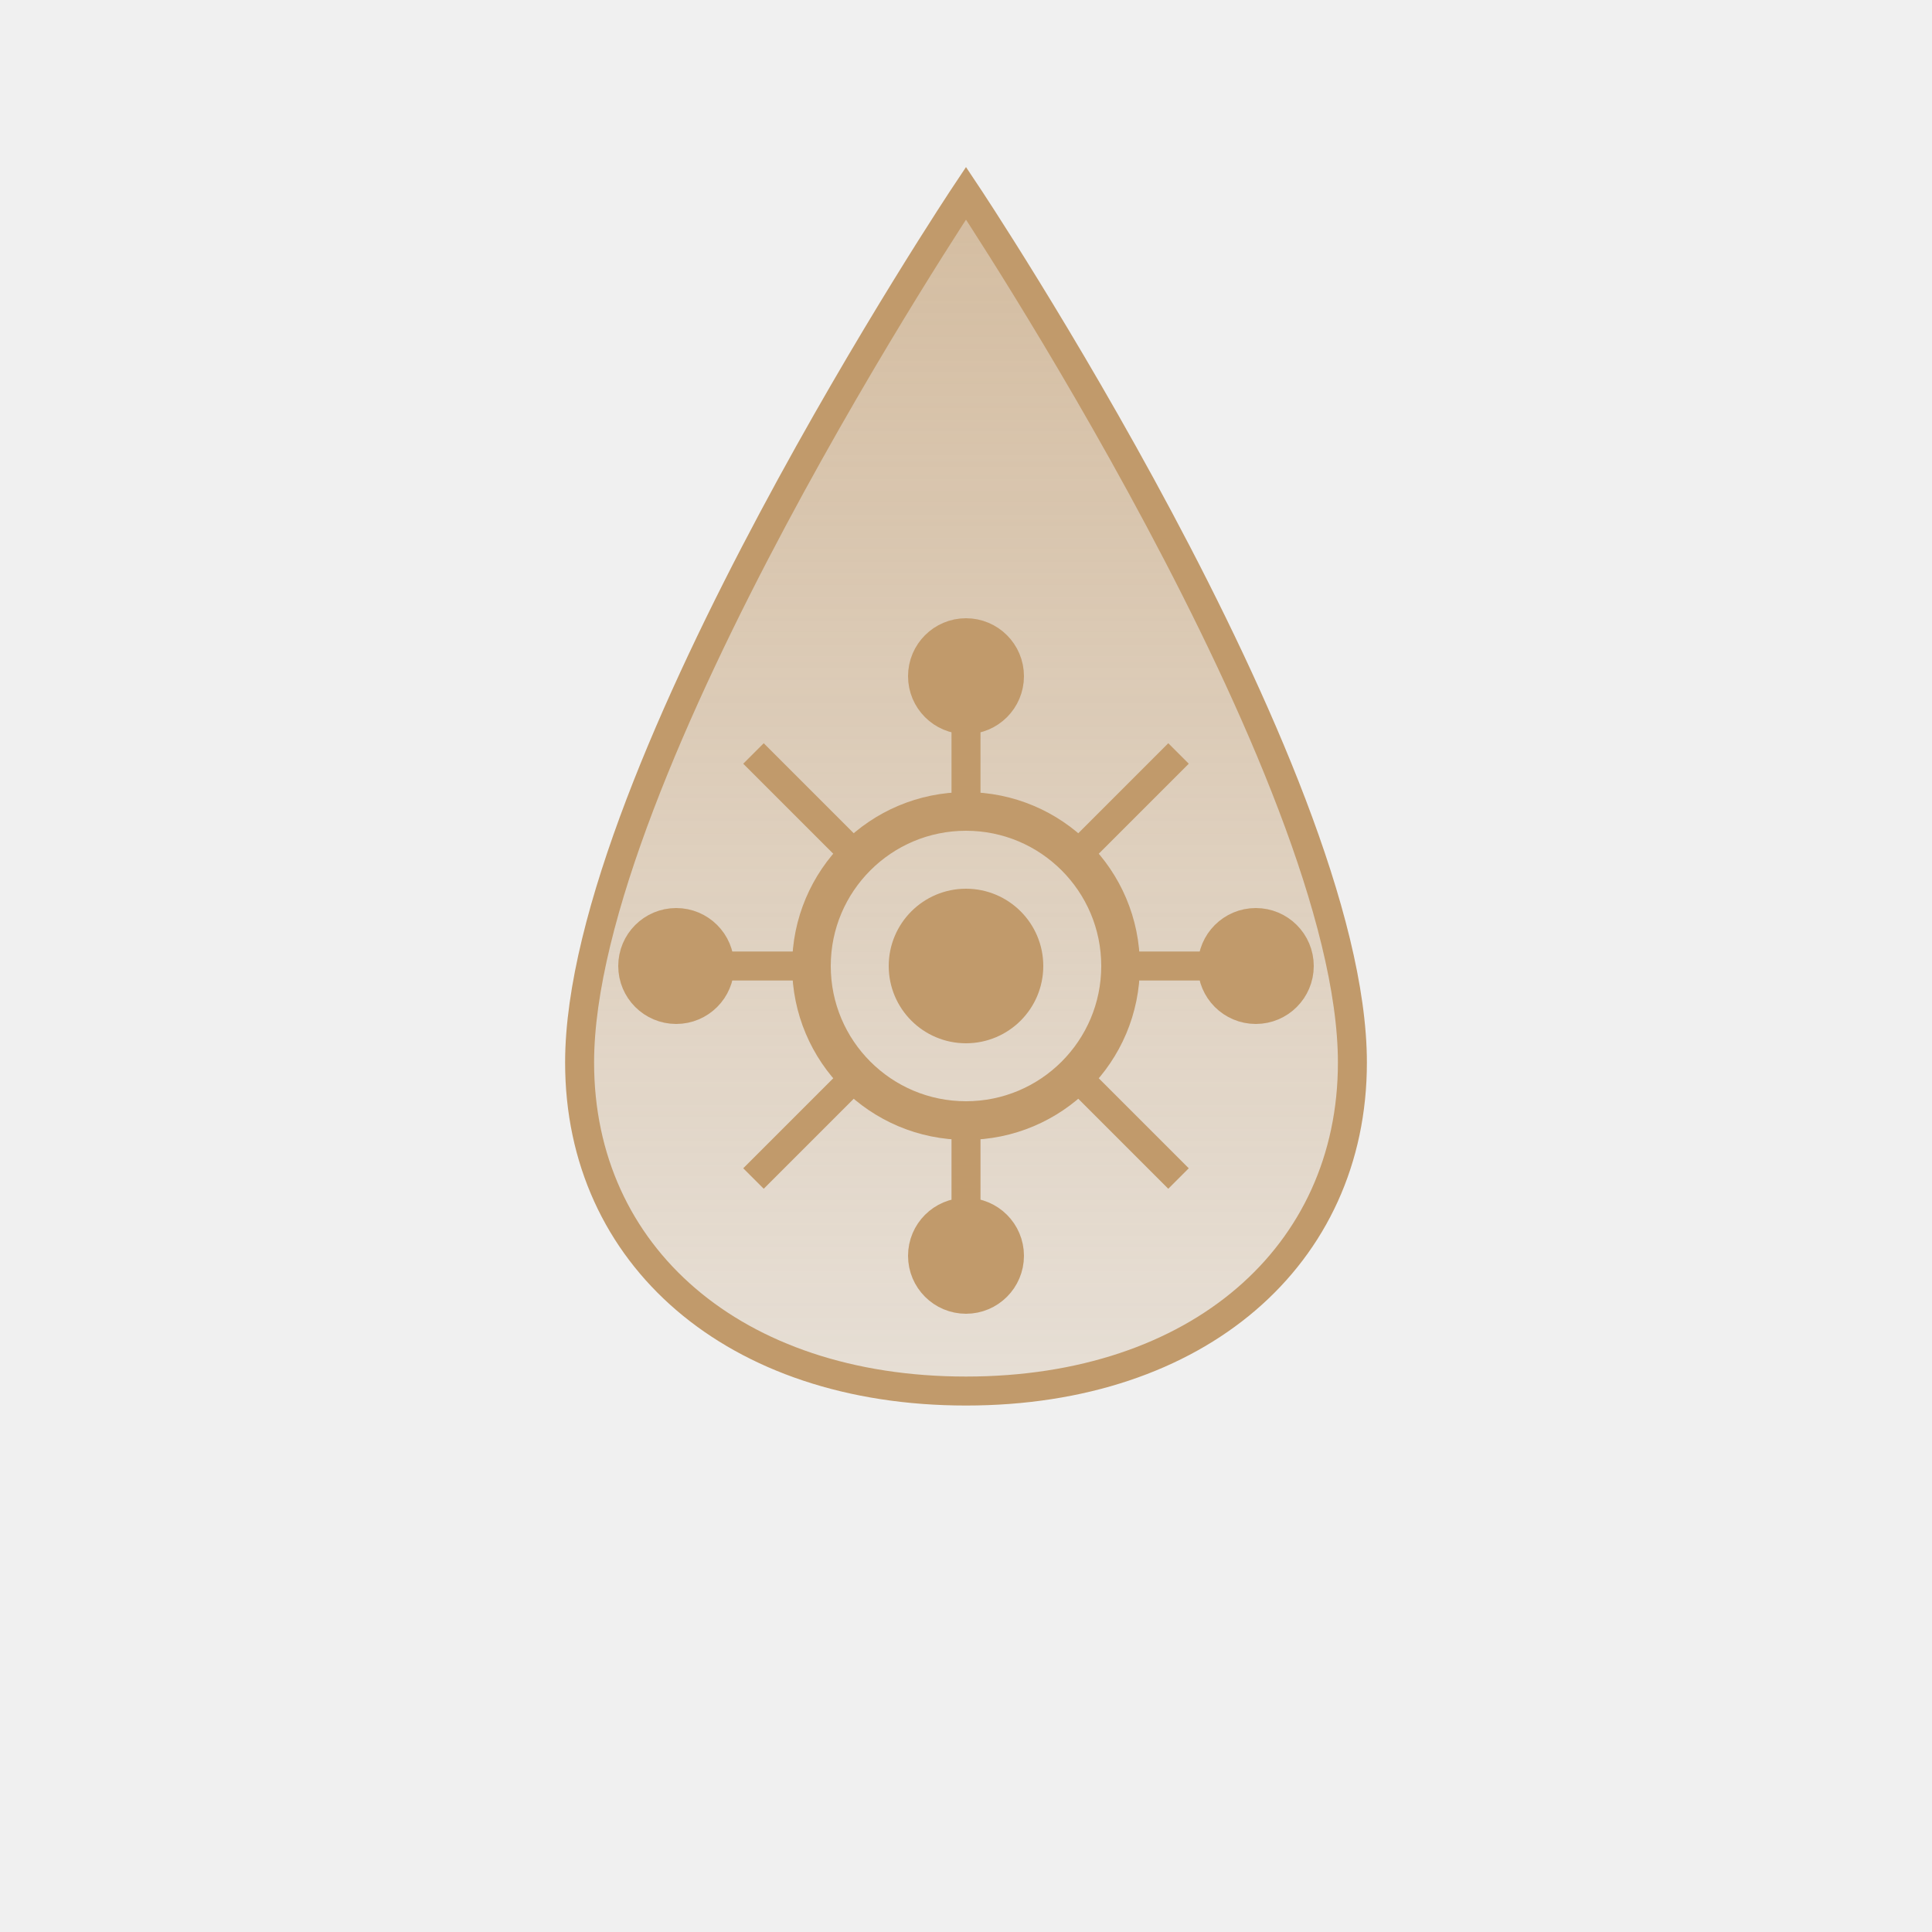
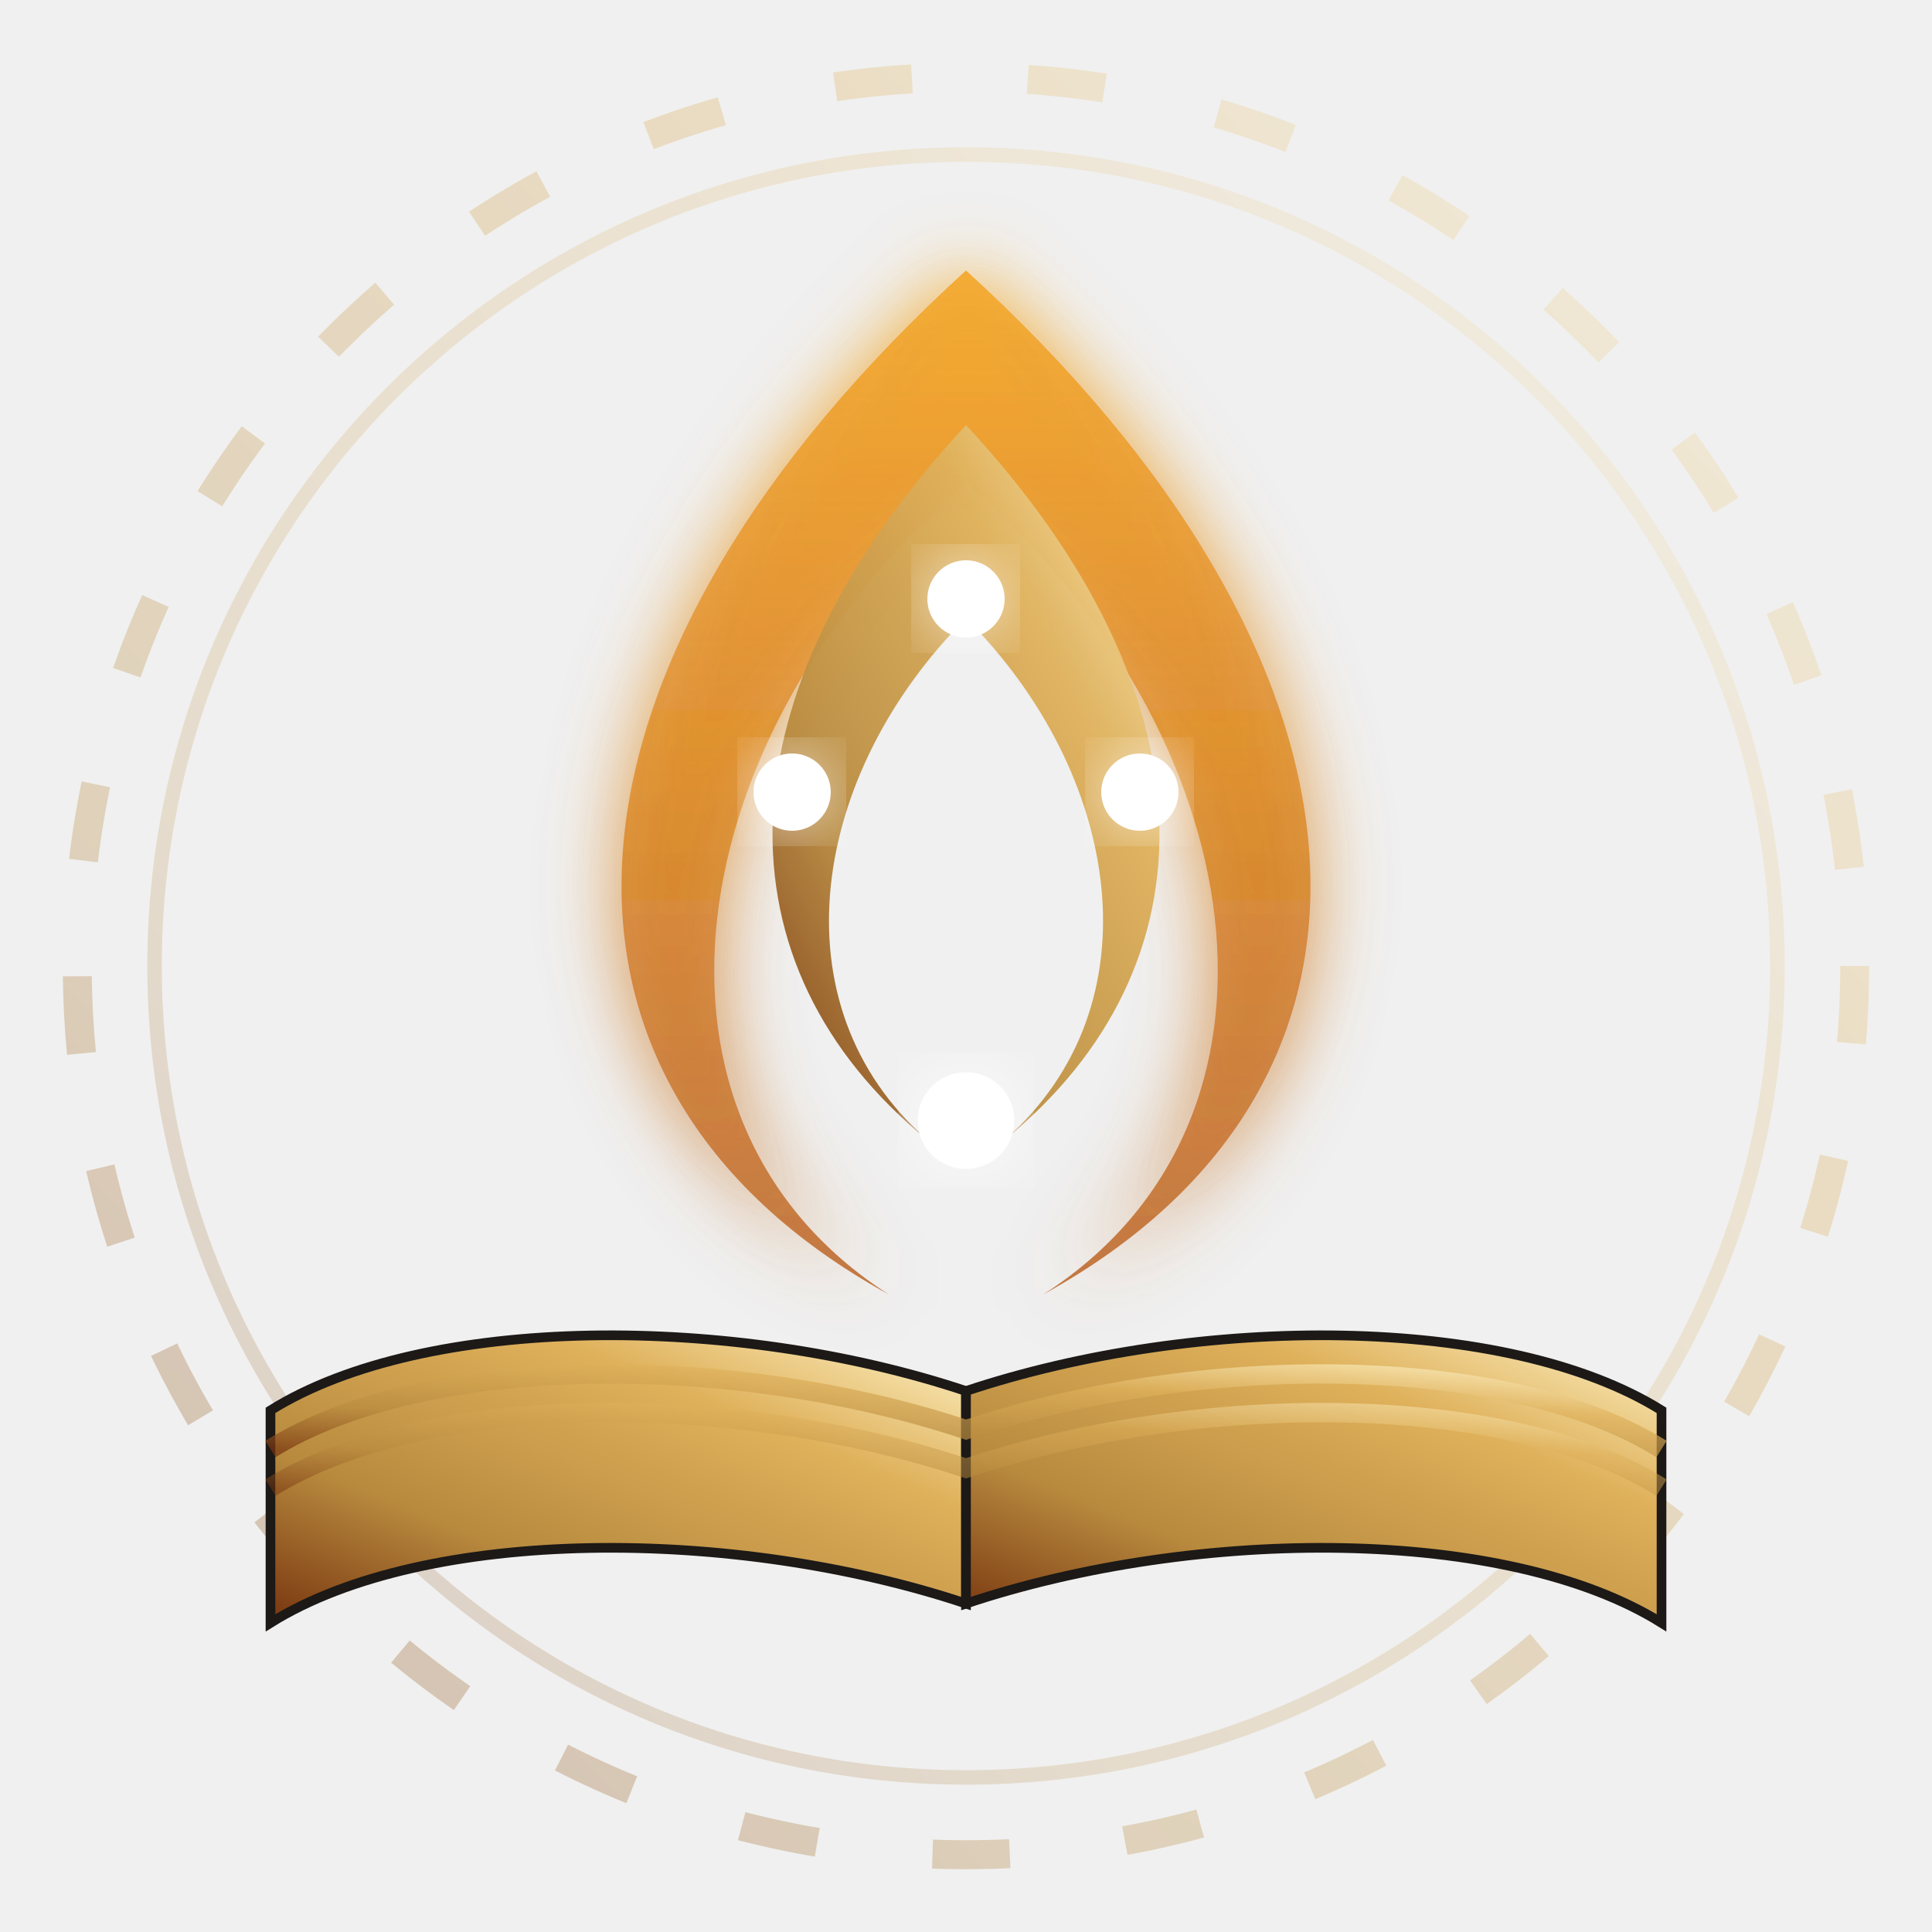
- <svg xmlns="http://www.w3.org/2000/svg" viewBox="0 0 100 100" fill="none" stroke="#C19A6B" stroke-width="2">
-   <path d="M50 10C50 10 30 40 30 55C30 65 38 72 50 72C62 72 70 65 70 55C70 40 50 10 50 10Z" fill="url(#flameGradient)" stroke="#C19A6B" stroke-width="1.5" />
-   <circle cx="50" cy="50" r="8" fill="none" stroke="#C19A6B" stroke-width="2" />
-   <circle cx="50" cy="50" r="3" fill="#C19A6B" />
-   <path d="M50 42V35M50 65V58M42 50H35M65 50H58" stroke="#C19A6B" stroke-width="1.5" />
-   <circle cx="50" cy="35" r="2" fill="#C19A6B" />
-   <circle cx="50" cy="65" r="2" fill="#C19A6B" />
-   <circle cx="35" cy="50" r="2" fill="#C19A6B" />
-   <circle cx="65" cy="50" r="2" fill="#C19A6B" />
-   <path d="M56 44L61 39M39 61L44 56M44 44L39 39M61 61L56 56" stroke="#C19A6B" stroke-width="1.5" />
+ <svg xmlns="http://www.w3.org/2000/svg" viewBox="0 0 100 100" fill="none">
  <defs>
-     <linearGradient id="flameGradient" x1="0%" y1="100%" x2="0%" y2="0%">
-       <stop offset="0%" style="stop-color:#C19A6B;stop-opacity:0.2" />
-       <stop offset="50%" style="stop-color:#C19A6B;stop-opacity:0.4" />
-       <stop offset="100%" style="stop-color:#C19A6B;stop-opacity:0.6" />
+     <linearGradient id="goldGrad" x1="0%" y1="100%" x2="100%" y2="0%">
+       <stop offset="0%" stop-color="#78350f" />
+       <stop offset="30%" stop-color="#b88a3e" />
+       <stop offset="70%" stop-color="#dfb15b" />
+       <stop offset="100%" stop-color="#fef3c7" />
    </linearGradient>
+     <linearGradient id="flameGrad" x1="0%" y1="100%" x2="0%" y2="0%">
+       <stop offset="0%" stop-color="#b45309" stop-opacity="0.9" />
+       <stop offset="50%" stop-color="#d97706" stop-opacity="0.8" />
+       <stop offset="100%" stop-color="#f59e0b" stop-opacity="0.95" />
+     </linearGradient>
+     <linearGradient id="glowGrad" x1="0%" y1="0%" x2="100%" y2="100%">
+       <stop offset="0%" stop-color="#dfb15b" />
+       <stop offset="100%" stop-color="#ffffff" />
+     </linearGradient>
+     <filter id="divineGlow" x="-20%" y="-20%" width="140%" height="140%">
+       <feGaussianBlur stdDeviation="2" result="blur" />
+       <feComposite in="SourceGraphic" in2="blur" operator="over" />
+     </filter>
  </defs>
+   <circle cx="50" cy="50" r="46" stroke="url(#goldGrad)" stroke-width="1.5" stroke-dasharray="4 6" opacity="0.3" />
+   <circle cx="50" cy="50" r="42" stroke="url(#goldGrad)" stroke-width="0.75" opacity="0.2" />
+   <path d="M 50,14 C 28,34 26,56 46,67 C 32,58 35,38 50,25 C 65,38 68,58 54,67 C 74,56 72,34 50,14 Z" fill="url(#flameGrad)" filter="url(#divineGlow)" opacity="0.85" />
+   <path d="M 50,22 C 37,36 37,50 48,59 C 40,52 42,40 50,32 C 58,40 60,52 52,59 C 63,50 63,36 50,22 Z" fill="url(#goldGrad)" opacity="0.95" />
+   <path d="M 50,72 C 38,68 22,68 14,73 L 14,84 C 22,79 38,79 50,83 Z" fill="url(#goldGrad)" stroke="#1c1917" stroke-width="0.5" />
+   <path d="M 50,72 C 62,68 78,68 86,73 L 86,84 C 78,79 62,79 50,83 Z" fill="url(#goldGrad)" stroke="#1c1917" stroke-width="0.5" />
+   <path d="M 14,75 C 22,70 38,70 50,74 C 62,70 78,70 86,75" stroke="url(#goldGrad)" stroke-width="1" fill="none" opacity="0.7" />
+   <path d="M 14,77 C 22,72 38,72 50,76 C 62,72 78,72 86,77" stroke="url(#goldGrad)" stroke-width="1" fill="none" opacity="0.5" />
+   <path d="M 50,33 L 50,56" stroke="url(#glowGrad)" stroke-width="2" stroke-linecap="round" />
+   <path d="M 43,41 L 57,41" stroke="url(#glowGrad)" stroke-width="2" stroke-linecap="round" />
+   <circle cx="50" cy="31" r="2" fill="#ffffff" filter="url(#divineGlow)" />
+   <circle cx="41" cy="41" r="2" fill="#ffffff" filter="url(#divineGlow)" />
+   <circle cx="59" cy="41" r="2" fill="#ffffff" filter="url(#divineGlow)" />
+   <circle cx="50" cy="58" r="2.5" fill="#ffffff" filter="url(#divineGlow)" />
+   <line x1="50" y1="72" x2="50" y2="67" stroke="url(#goldGrad)" stroke-width="1" stroke-dasharray="1 1" />
</svg>
